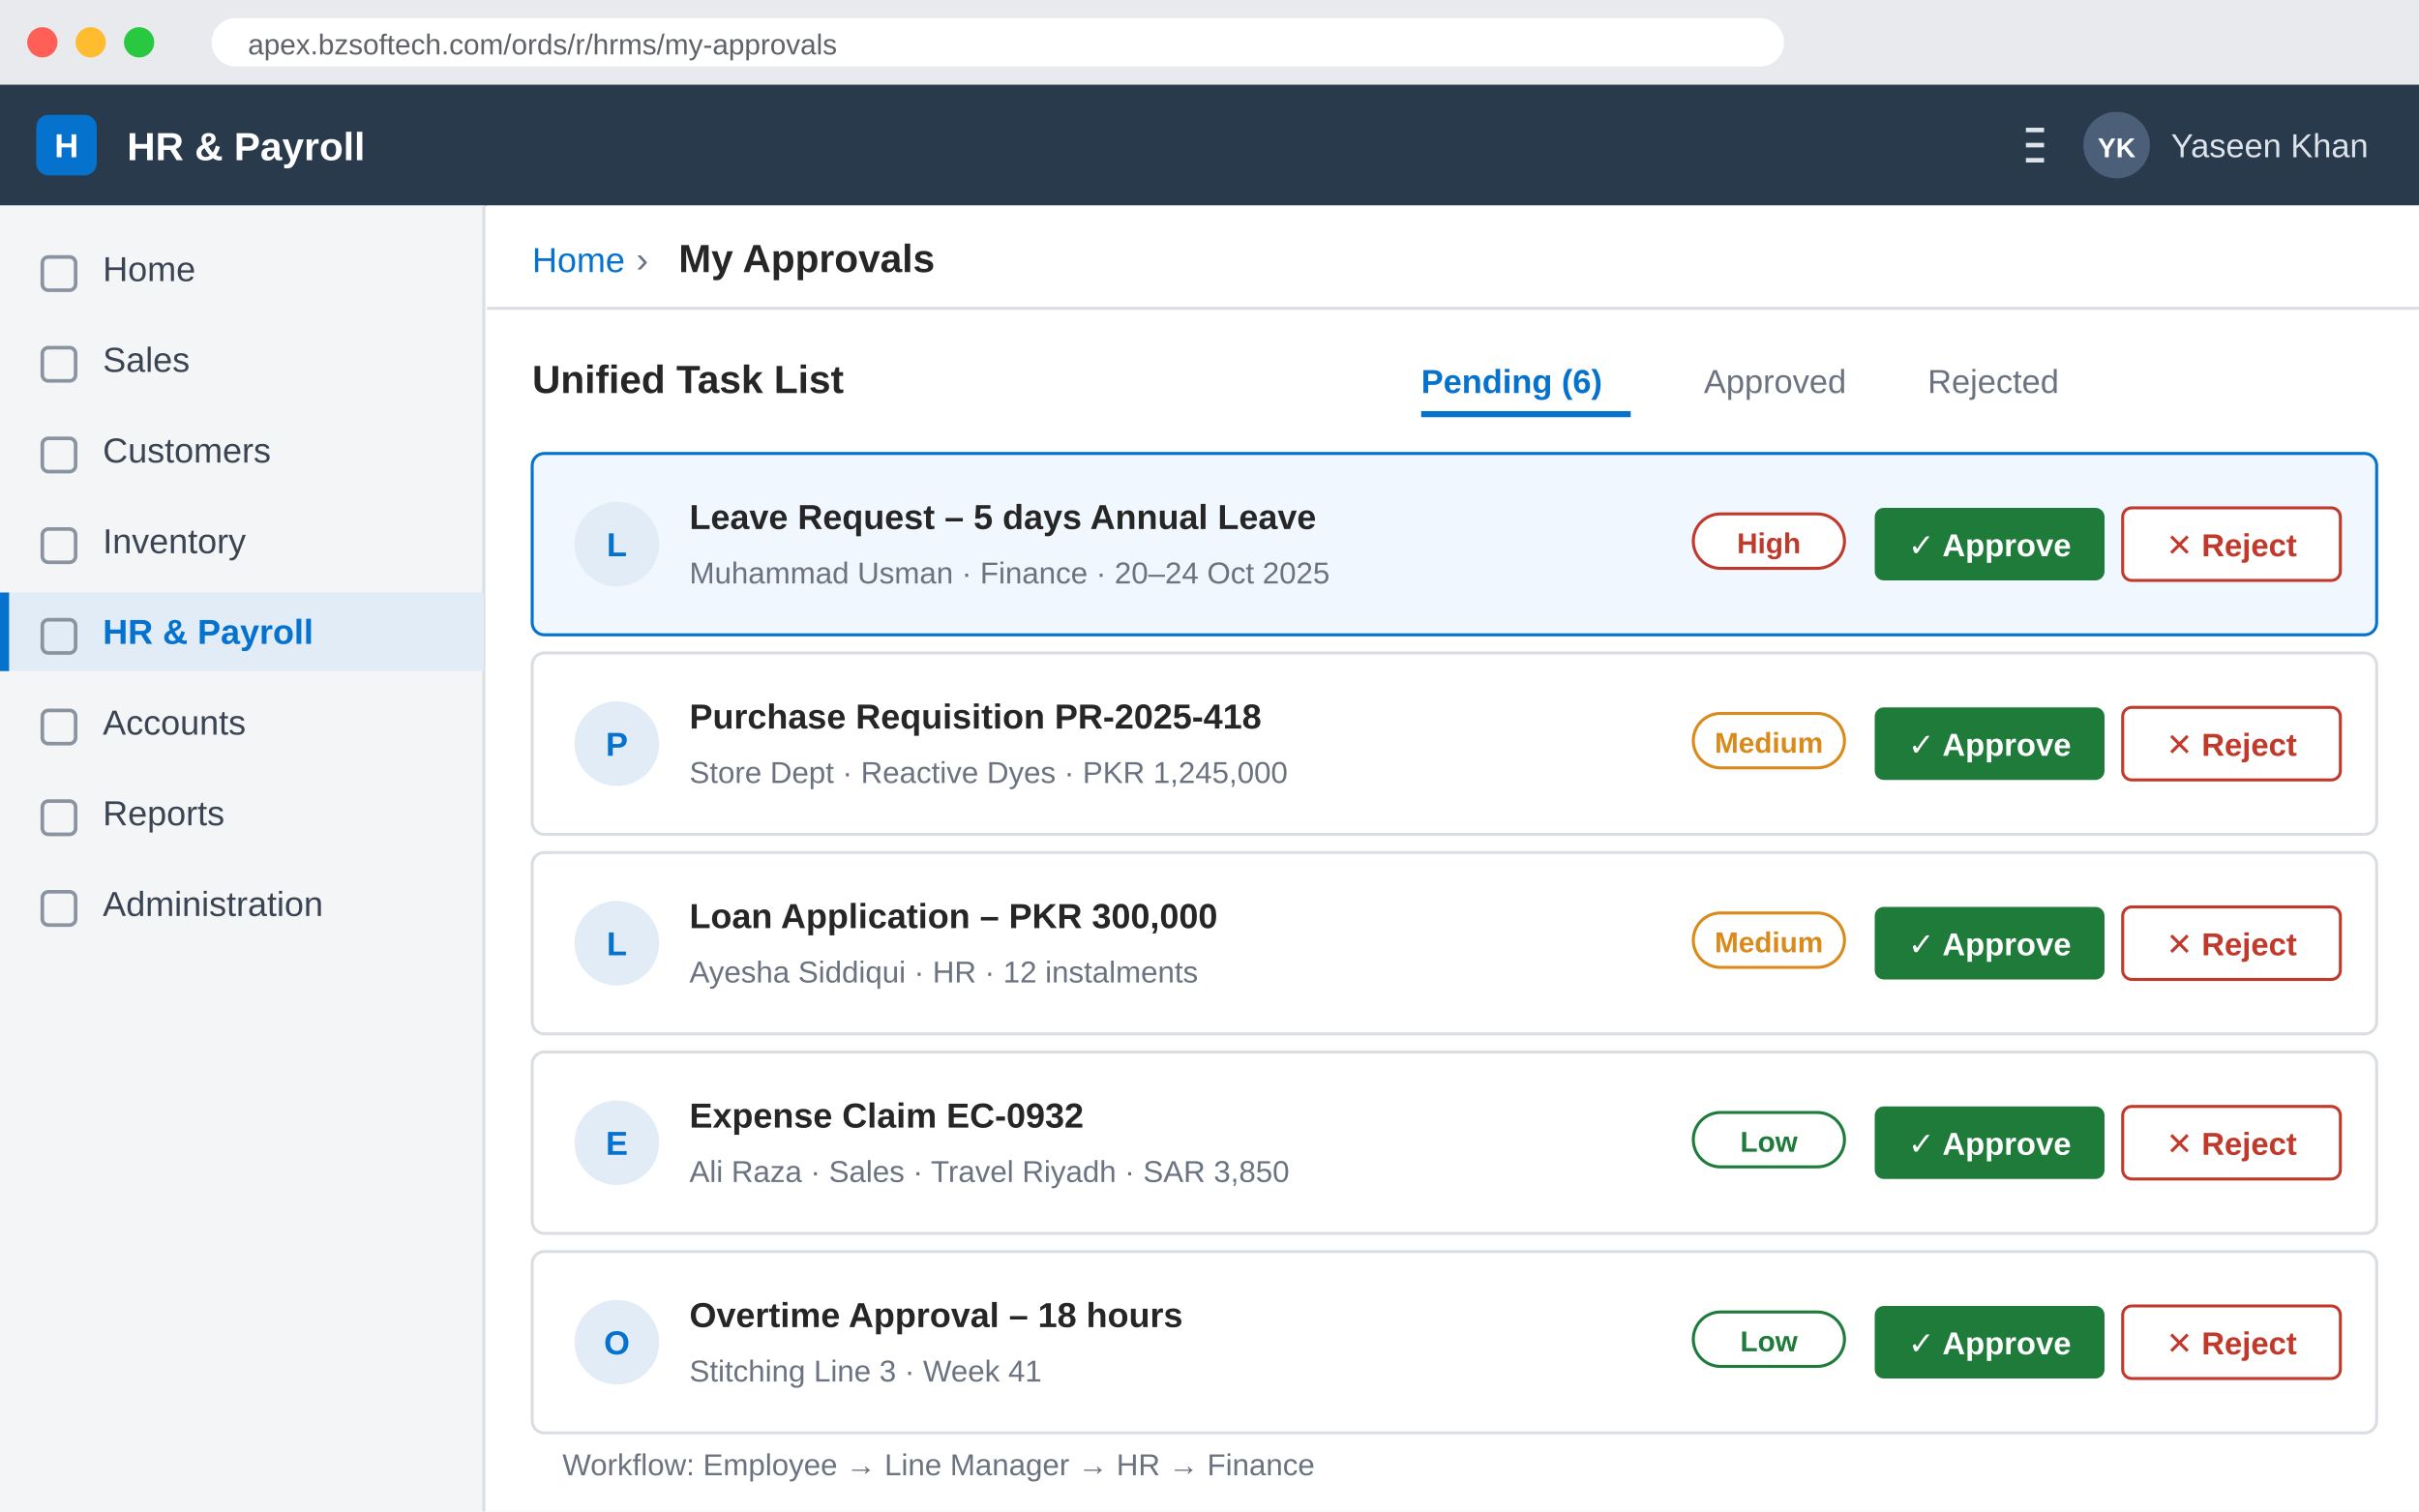
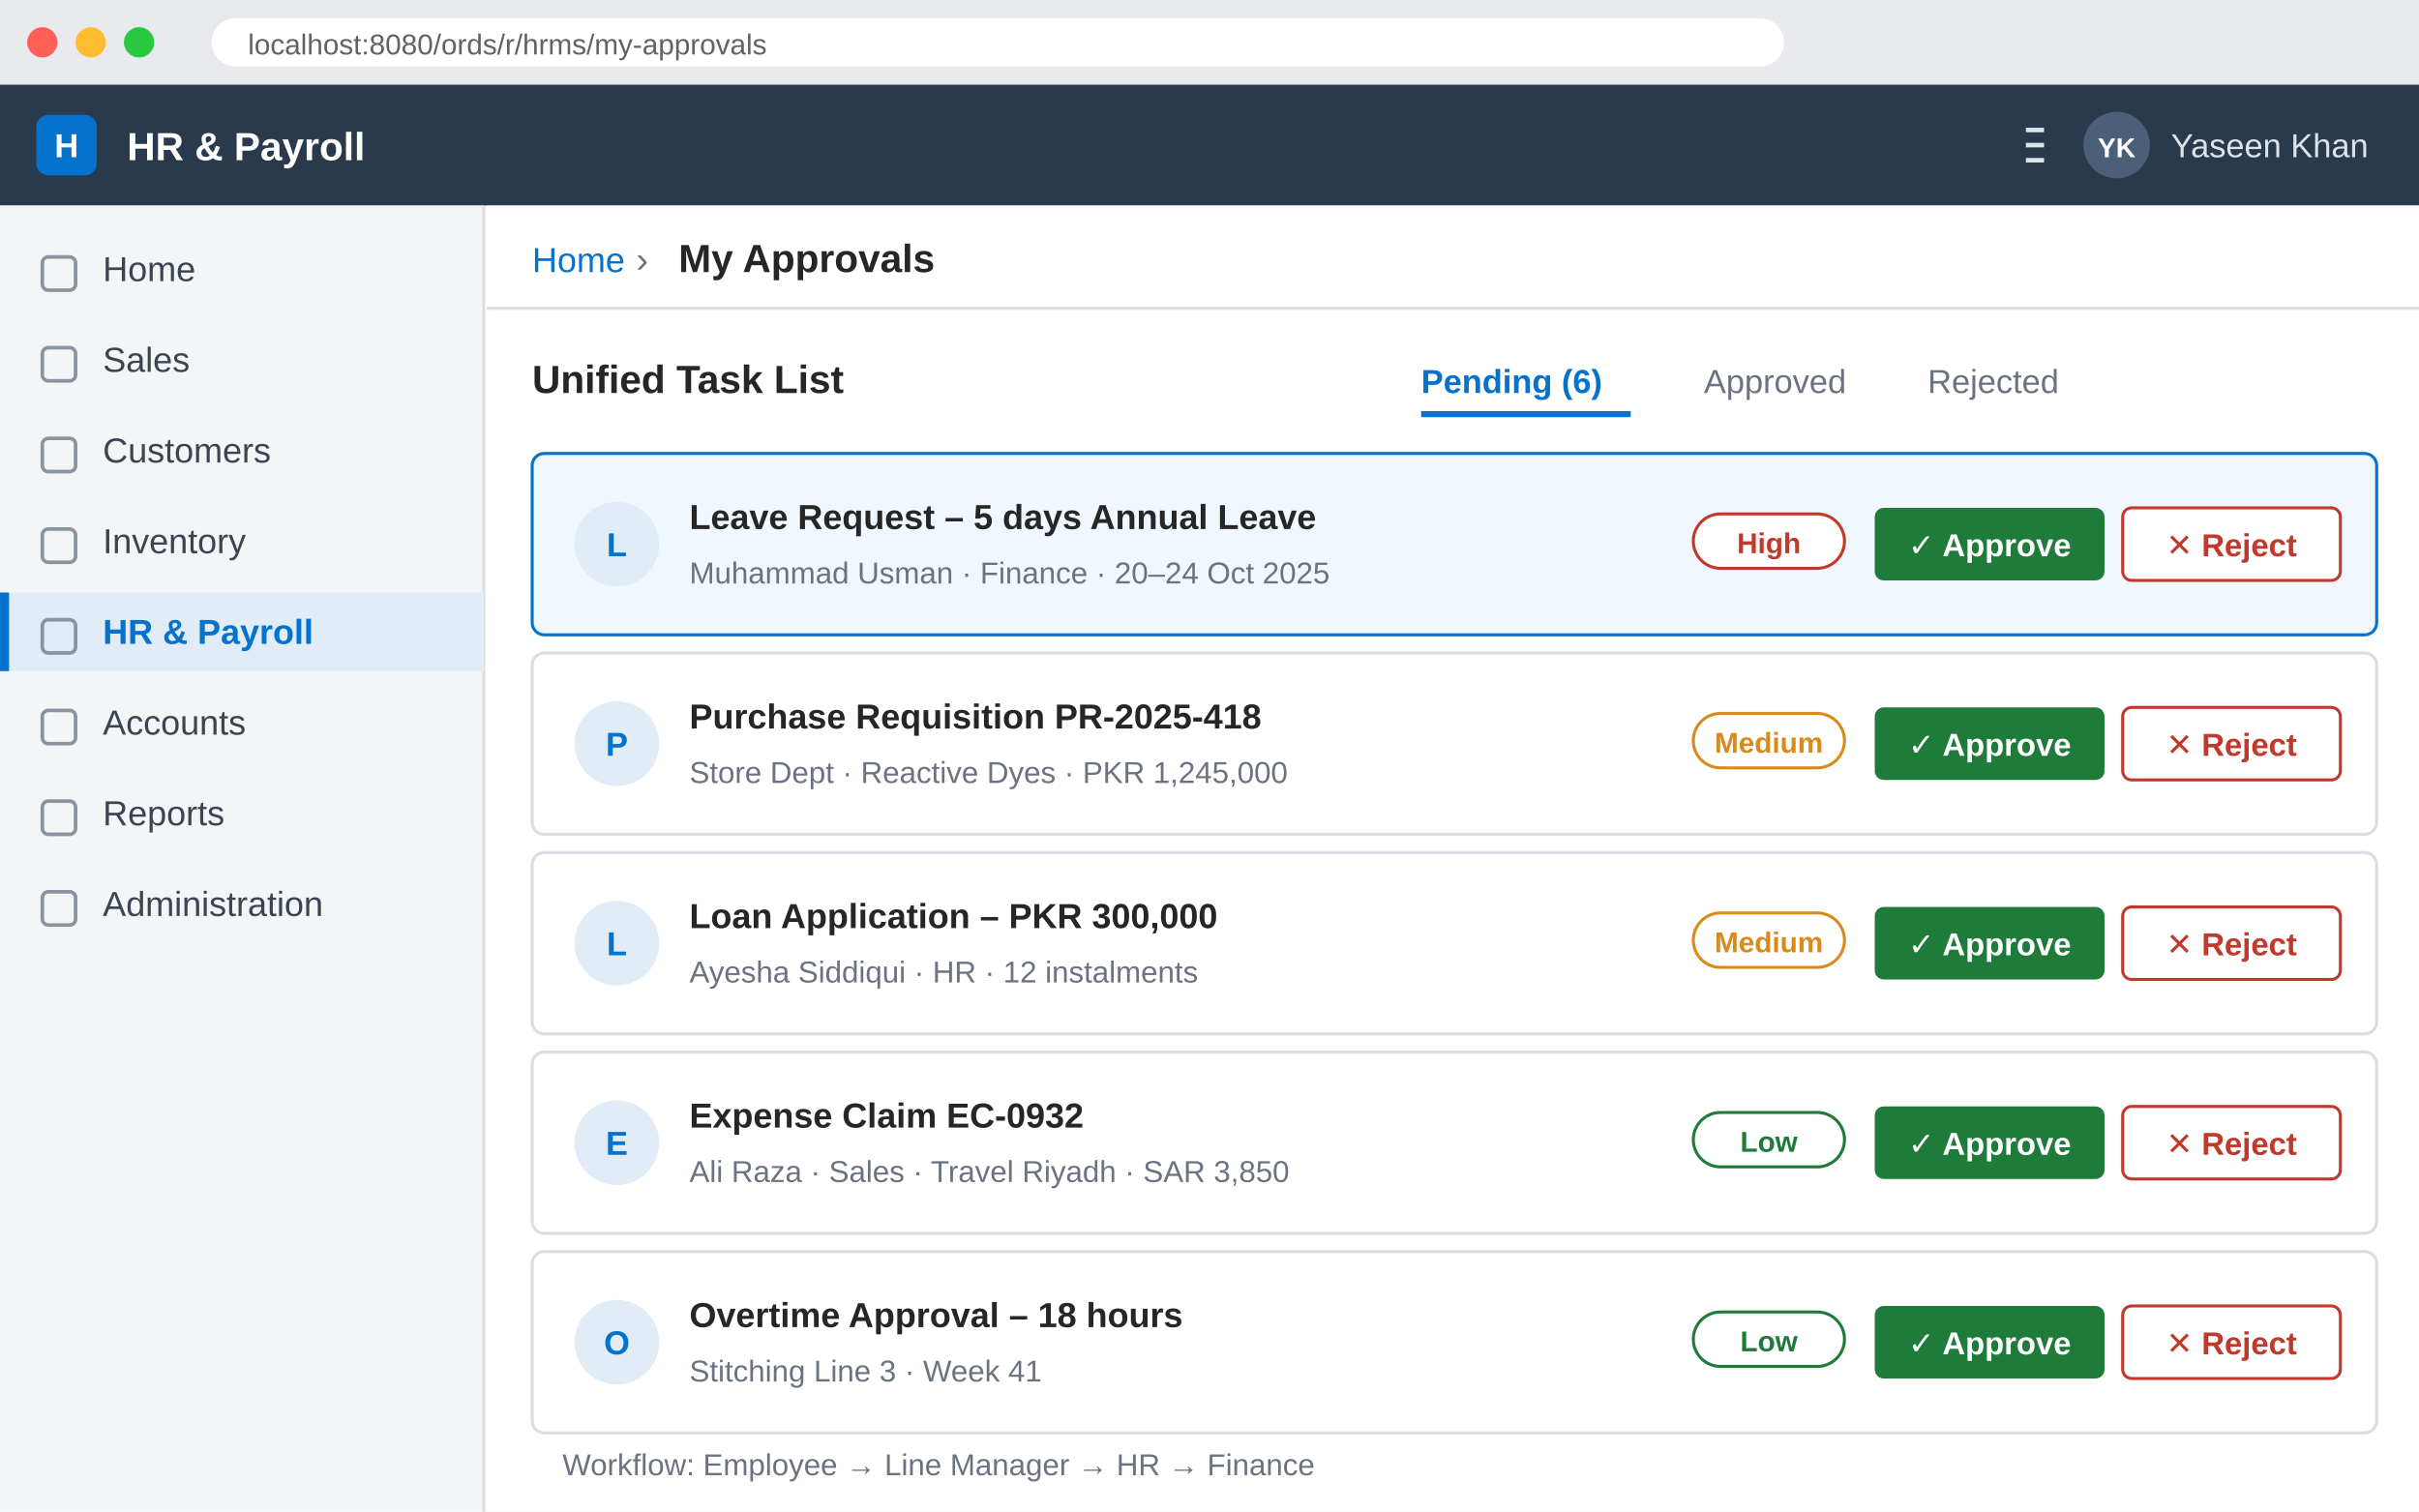
<svg xmlns="http://www.w3.org/2000/svg" viewBox="0 0 800 500" width="800" height="500">
  <rect x="0" y="0" width="800" height="500" rx="0" fill="#fff" stroke="none" stroke-width="1" />
  <rect x="0" y="0" width="800" height="28" rx="0" fill="#E8EAED" stroke="none" stroke-width="1" />
  <circle cx="14" cy="14" r="5" fill="#FF5F57" />
  <circle cx="30" cy="14" r="5" fill="#FEBC2E" />
  <circle cx="46" cy="14" r="5" fill="#28C840" />
  <rect x="70" y="6" width="520" height="16" rx="8" fill="#fff" stroke="none" stroke-width="1" />
-   <text x="82" y="18" font-family="Arial,Helvetica,sans-serif" font-size="9.5" fill="#5F6368" font-weight="normal" text-anchor="start">apex.bzsoftech.com/ords/r/hrms/my-approvals</text>
+   <text x="82" y="18" font-family="Arial,Helvetica,sans-serif" font-size="9.5" fill="#5F6368" font-weight="normal" text-anchor="start">localhost:8080/ords/r/hrms/my-approvals</text>
  <rect x="0" y="28" width="800" height="40" rx="0" fill="#2A3A4D" stroke="none" stroke-width="1" />
  <rect x="12" y="38" width="20" height="20" rx="4" fill="#0572CE" stroke="none" stroke-width="1" />
  <text x="22" y="52" font-family="Arial,Helvetica,sans-serif" font-size="11" fill="#fff" font-weight="bold" text-anchor="middle">H</text>
  <text x="42" y="53" font-family="Arial,Helvetica,sans-serif" font-size="13" fill="#fff" font-weight="bold" text-anchor="start">HR &amp; Payroll</text>
  <circle cx="700" cy="48" r="11" fill="#4B6078" />
  <text x="700" y="52" font-family="Arial,Helvetica,sans-serif" font-size="9" fill="#fff" font-weight="bold" text-anchor="middle">YK</text>
  <text x="718" y="52" font-family="Arial,Helvetica,sans-serif" font-size="11" fill="#DCE3EA" font-weight="normal" text-anchor="start">Yaseen Khan</text>
  <path d="M670 43 l6 0 M670 48 l6 0 M670 53 l6 0" stroke="#DCE3EA" stroke-width="1.5" />
  <rect x="0" y="68" width="160" height="432" rx="0" fill="#F4F5F7" stroke="none" stroke-width="1" />
  <line x1="160" y1="68" x2="160" y2="500" stroke="#DADDE2" stroke-width="1" />
  <text x="34" y="93" font-family="Arial,Helvetica,sans-serif" font-size="11.5" fill="#3B4452" font-weight="normal" text-anchor="start">Home</text>
  <rect x="14" y="85" width="11" height="11" rx="2" fill="none" stroke="#8A93A0" stroke-width="1.2" />
  <text x="34" y="123" font-family="Arial,Helvetica,sans-serif" font-size="11.5" fill="#3B4452" font-weight="normal" text-anchor="start">Sales</text>
  <rect x="14" y="115" width="11" height="11" rx="2" fill="none" stroke="#8A93A0" stroke-width="1.2" />
  <text x="34" y="153" font-family="Arial,Helvetica,sans-serif" font-size="11.5" fill="#3B4452" font-weight="normal" text-anchor="start">Customers</text>
  <rect x="14" y="145" width="11" height="11" rx="2" fill="none" stroke="#8A93A0" stroke-width="1.2" />
  <text x="34" y="183" font-family="Arial,Helvetica,sans-serif" font-size="11.5" fill="#3B4452" font-weight="normal" text-anchor="start">Inventory</text>
  <rect x="14" y="175" width="11" height="11" rx="2" fill="none" stroke="#8A93A0" stroke-width="1.2" />
  <rect x="0" y="196" width="160" height="26" rx="0" fill="#E1ECF7" stroke="none" stroke-width="1" />
  <rect x="0" y="196" width="3" height="26" rx="0" fill="#0572CE" stroke="none" stroke-width="1" />
  <text x="34" y="213" font-family="Arial,Helvetica,sans-serif" font-size="11.5" fill="#0572CE" font-weight="bold" text-anchor="start">HR &amp; Payroll</text>
  <rect x="14" y="205" width="11" height="11" rx="2" fill="none" stroke="#8A93A0" stroke-width="1.2" />
  <text x="34" y="243" font-family="Arial,Helvetica,sans-serif" font-size="11.5" fill="#3B4452" font-weight="normal" text-anchor="start">Accounts</text>
  <rect x="14" y="235" width="11" height="11" rx="2" fill="none" stroke="#8A93A0" stroke-width="1.2" />
  <text x="34" y="273" font-family="Arial,Helvetica,sans-serif" font-size="11.5" fill="#3B4452" font-weight="normal" text-anchor="start">Reports</text>
  <rect x="14" y="265" width="11" height="11" rx="2" fill="none" stroke="#8A93A0" stroke-width="1.2" />
  <text x="34" y="303" font-family="Arial,Helvetica,sans-serif" font-size="11.5" fill="#3B4452" font-weight="normal" text-anchor="start">Administration</text>
  <rect x="14" y="295" width="11" height="11" rx="2" fill="none" stroke="#8A93A0" stroke-width="1.2" />
  <rect x="161" y="68" width="639" height="34" rx="0" fill="#fff" stroke="none" stroke-width="1" />
  <line x1="161" y1="102" x2="800" y2="102" stroke="#DADDE2" stroke-width="1" />
  <text x="176" y="90" font-family="Arial,Helvetica,sans-serif" font-size="11.5" fill="#0572CE" font-weight="normal" text-anchor="start">Home</text>
  <text x="210.4" y="90" font-family="Arial,Helvetica,sans-serif" font-size="12" fill="#6B7280" font-weight="normal" text-anchor="start">›</text>
  <text x="224.4" y="90" font-family="Arial,Helvetica,sans-serif" font-size="13" fill="#262626" font-weight="bold" text-anchor="start">My Approvals</text>
  <rect x="176" y="110" width="610" height="30" rx="0" fill="#fff" stroke="none" stroke-width="1" />
  <text x="176" y="130" font-family="Arial,Helvetica,sans-serif" font-size="13" fill="#262626" font-weight="bold" text-anchor="start">Unified Task List</text>
  <text x="470" y="130" font-family="Arial,Helvetica,sans-serif" font-size="11" fill="#0572CE" font-weight="bold" text-anchor="start">Pending (6)</text>
  <rect x="470" y="136" width="69.3" height="2" rx="0" fill="#0572CE" stroke="none" stroke-width="1" />
  <text x="563.5" y="130" font-family="Arial,Helvetica,sans-serif" font-size="11" fill="#6B7280" font-weight="normal" text-anchor="start">Approved</text>
  <text x="637.5" y="130" font-family="Arial,Helvetica,sans-serif" font-size="11" fill="#6B7280" font-weight="normal" text-anchor="start">Rejected</text>
  <rect x="176" y="150" width="610" height="60" rx="4" fill="#F0F7FF" stroke="#0572CE" stroke-width="1" />
  <circle cx="204" cy="180" r="14" fill="#E1ECF7" />
  <text x="204" y="184" font-family="Arial,Helvetica,sans-serif" font-size="11" fill="#0572CE" font-weight="bold" text-anchor="middle">L</text>
  <text x="228" y="175" font-family="Arial,Helvetica,sans-serif" font-size="11.5" fill="#262626" font-weight="bold" text-anchor="start">Leave Request – 5 days Annual Leave</text>
  <text x="228" y="193" font-family="Arial,Helvetica,sans-serif" font-size="10" fill="#6B7280" font-weight="normal" text-anchor="start">Muhammad Usman · Finance · 20–24 Oct 2025</text>
  <rect x="560" y="170" width="50" height="18" rx="9" fill="#fff" stroke="#C0392B" stroke-width="1" />
  <text x="585" y="183" font-family="Arial,Helvetica,sans-serif" font-size="9.5" fill="#C0392B" font-weight="bold" text-anchor="middle">High</text>
  <rect x="620" y="168" width="76" height="24" rx="3" fill="#1E7B3A" stroke="none" stroke-width="1" />
  <text x="658" y="184" font-family="Arial,Helvetica,sans-serif" font-size="10.5" fill="#fff" font-weight="bold" text-anchor="middle">✓ Approve</text>
  <rect x="702" y="168" width="72" height="24" rx="3" fill="#fff" stroke="#C0392B" stroke-width="1" />
  <text x="738" y="184" font-family="Arial,Helvetica,sans-serif" font-size="10.5" fill="#C0392B" font-weight="bold" text-anchor="middle">✕ Reject</text>
  <rect x="176" y="216" width="610" height="60" rx="4" fill="#fff" stroke="#DADDE2" stroke-width="1" />
  <circle cx="204" cy="246" r="14" fill="#E1ECF7" />
  <text x="204" y="250" font-family="Arial,Helvetica,sans-serif" font-size="11" fill="#0572CE" font-weight="bold" text-anchor="middle">P</text>
  <text x="228" y="241" font-family="Arial,Helvetica,sans-serif" font-size="11.5" fill="#262626" font-weight="bold" text-anchor="start">Purchase Requisition PR-2025-418</text>
  <text x="228" y="259" font-family="Arial,Helvetica,sans-serif" font-size="10" fill="#6B7280" font-weight="normal" text-anchor="start">Store Dept · Reactive Dyes · PKR 1,245,000</text>
  <rect x="560" y="236" width="50" height="18" rx="9" fill="#fff" stroke="#D98A1A" stroke-width="1" />
  <text x="585" y="249" font-family="Arial,Helvetica,sans-serif" font-size="9.5" fill="#D98A1A" font-weight="bold" text-anchor="middle">Medium</text>
  <rect x="620" y="234" width="76" height="24" rx="3" fill="#1E7B3A" stroke="none" stroke-width="1" />
  <text x="658" y="250" font-family="Arial,Helvetica,sans-serif" font-size="10.5" fill="#fff" font-weight="bold" text-anchor="middle">✓ Approve</text>
  <rect x="702" y="234" width="72" height="24" rx="3" fill="#fff" stroke="#C0392B" stroke-width="1" />
  <text x="738" y="250" font-family="Arial,Helvetica,sans-serif" font-size="10.5" fill="#C0392B" font-weight="bold" text-anchor="middle">✕ Reject</text>
  <rect x="176" y="282" width="610" height="60" rx="4" fill="#fff" stroke="#DADDE2" stroke-width="1" />
  <circle cx="204" cy="312" r="14" fill="#E1ECF7" />
  <text x="204" y="316" font-family="Arial,Helvetica,sans-serif" font-size="11" fill="#0572CE" font-weight="bold" text-anchor="middle">L</text>
  <text x="228" y="307" font-family="Arial,Helvetica,sans-serif" font-size="11.5" fill="#262626" font-weight="bold" text-anchor="start">Loan Application – PKR 300,000</text>
  <text x="228" y="325" font-family="Arial,Helvetica,sans-serif" font-size="10" fill="#6B7280" font-weight="normal" text-anchor="start">Ayesha Siddiqui · HR · 12 instalments</text>
  <rect x="560" y="302" width="50" height="18" rx="9" fill="#fff" stroke="#D98A1A" stroke-width="1" />
  <text x="585" y="315" font-family="Arial,Helvetica,sans-serif" font-size="9.5" fill="#D98A1A" font-weight="bold" text-anchor="middle">Medium</text>
  <rect x="620" y="300" width="76" height="24" rx="3" fill="#1E7B3A" stroke="none" stroke-width="1" />
  <text x="658" y="316" font-family="Arial,Helvetica,sans-serif" font-size="10.5" fill="#fff" font-weight="bold" text-anchor="middle">✓ Approve</text>
  <rect x="702" y="300" width="72" height="24" rx="3" fill="#fff" stroke="#C0392B" stroke-width="1" />
  <text x="738" y="316" font-family="Arial,Helvetica,sans-serif" font-size="10.5" fill="#C0392B" font-weight="bold" text-anchor="middle">✕ Reject</text>
  <rect x="176" y="348" width="610" height="60" rx="4" fill="#fff" stroke="#DADDE2" stroke-width="1" />
  <circle cx="204" cy="378" r="14" fill="#E1ECF7" />
  <text x="204" y="382" font-family="Arial,Helvetica,sans-serif" font-size="11" fill="#0572CE" font-weight="bold" text-anchor="middle">E</text>
  <text x="228" y="373" font-family="Arial,Helvetica,sans-serif" font-size="11.5" fill="#262626" font-weight="bold" text-anchor="start">Expense Claim EC-0932</text>
  <text x="228" y="391" font-family="Arial,Helvetica,sans-serif" font-size="10" fill="#6B7280" font-weight="normal" text-anchor="start">Ali Raza · Sales · Travel Riyadh · SAR 3,850</text>
  <rect x="560" y="368" width="50" height="18" rx="9" fill="#fff" stroke="#1E7B3A" stroke-width="1" />
  <text x="585" y="381" font-family="Arial,Helvetica,sans-serif" font-size="9.5" fill="#1E7B3A" font-weight="bold" text-anchor="middle">Low</text>
  <rect x="620" y="366" width="76" height="24" rx="3" fill="#1E7B3A" stroke="none" stroke-width="1" />
  <text x="658" y="382" font-family="Arial,Helvetica,sans-serif" font-size="10.5" fill="#fff" font-weight="bold" text-anchor="middle">✓ Approve</text>
  <rect x="702" y="366" width="72" height="24" rx="3" fill="#fff" stroke="#C0392B" stroke-width="1" />
  <text x="738" y="382" font-family="Arial,Helvetica,sans-serif" font-size="10.5" fill="#C0392B" font-weight="bold" text-anchor="middle">✕ Reject</text>
  <rect x="176" y="414" width="610" height="60" rx="4" fill="#fff" stroke="#DADDE2" stroke-width="1" />
  <circle cx="204" cy="444" r="14" fill="#E1ECF7" />
  <text x="204" y="448" font-family="Arial,Helvetica,sans-serif" font-size="11" fill="#0572CE" font-weight="bold" text-anchor="middle">O</text>
  <text x="228" y="439" font-family="Arial,Helvetica,sans-serif" font-size="11.5" fill="#262626" font-weight="bold" text-anchor="start">Overtime Approval – 18 hours</text>
  <text x="228" y="457" font-family="Arial,Helvetica,sans-serif" font-size="10" fill="#6B7280" font-weight="normal" text-anchor="start">Stitching Line 3 · Week 41</text>
  <rect x="560" y="434" width="50" height="18" rx="9" fill="#fff" stroke="#1E7B3A" stroke-width="1" />
  <text x="585" y="447" font-family="Arial,Helvetica,sans-serif" font-size="9.5" fill="#1E7B3A" font-weight="bold" text-anchor="middle">Low</text>
  <rect x="620" y="432" width="76" height="24" rx="3" fill="#1E7B3A" stroke="none" stroke-width="1" />
  <text x="658" y="448" font-family="Arial,Helvetica,sans-serif" font-size="10.5" fill="#fff" font-weight="bold" text-anchor="middle">✓ Approve</text>
  <rect x="702" y="432" width="72" height="24" rx="3" fill="#fff" stroke="#C0392B" stroke-width="1" />
  <text x="738" y="448" font-family="Arial,Helvetica,sans-serif" font-size="10.5" fill="#C0392B" font-weight="bold" text-anchor="middle">✕ Reject</text>
  <text x="186" y="488" font-family="Arial,Helvetica,sans-serif" font-size="10" fill="#6B7280" font-weight="normal" text-anchor="start">Workflow: Employee → Line Manager → HR → Finance</text>
</svg>
